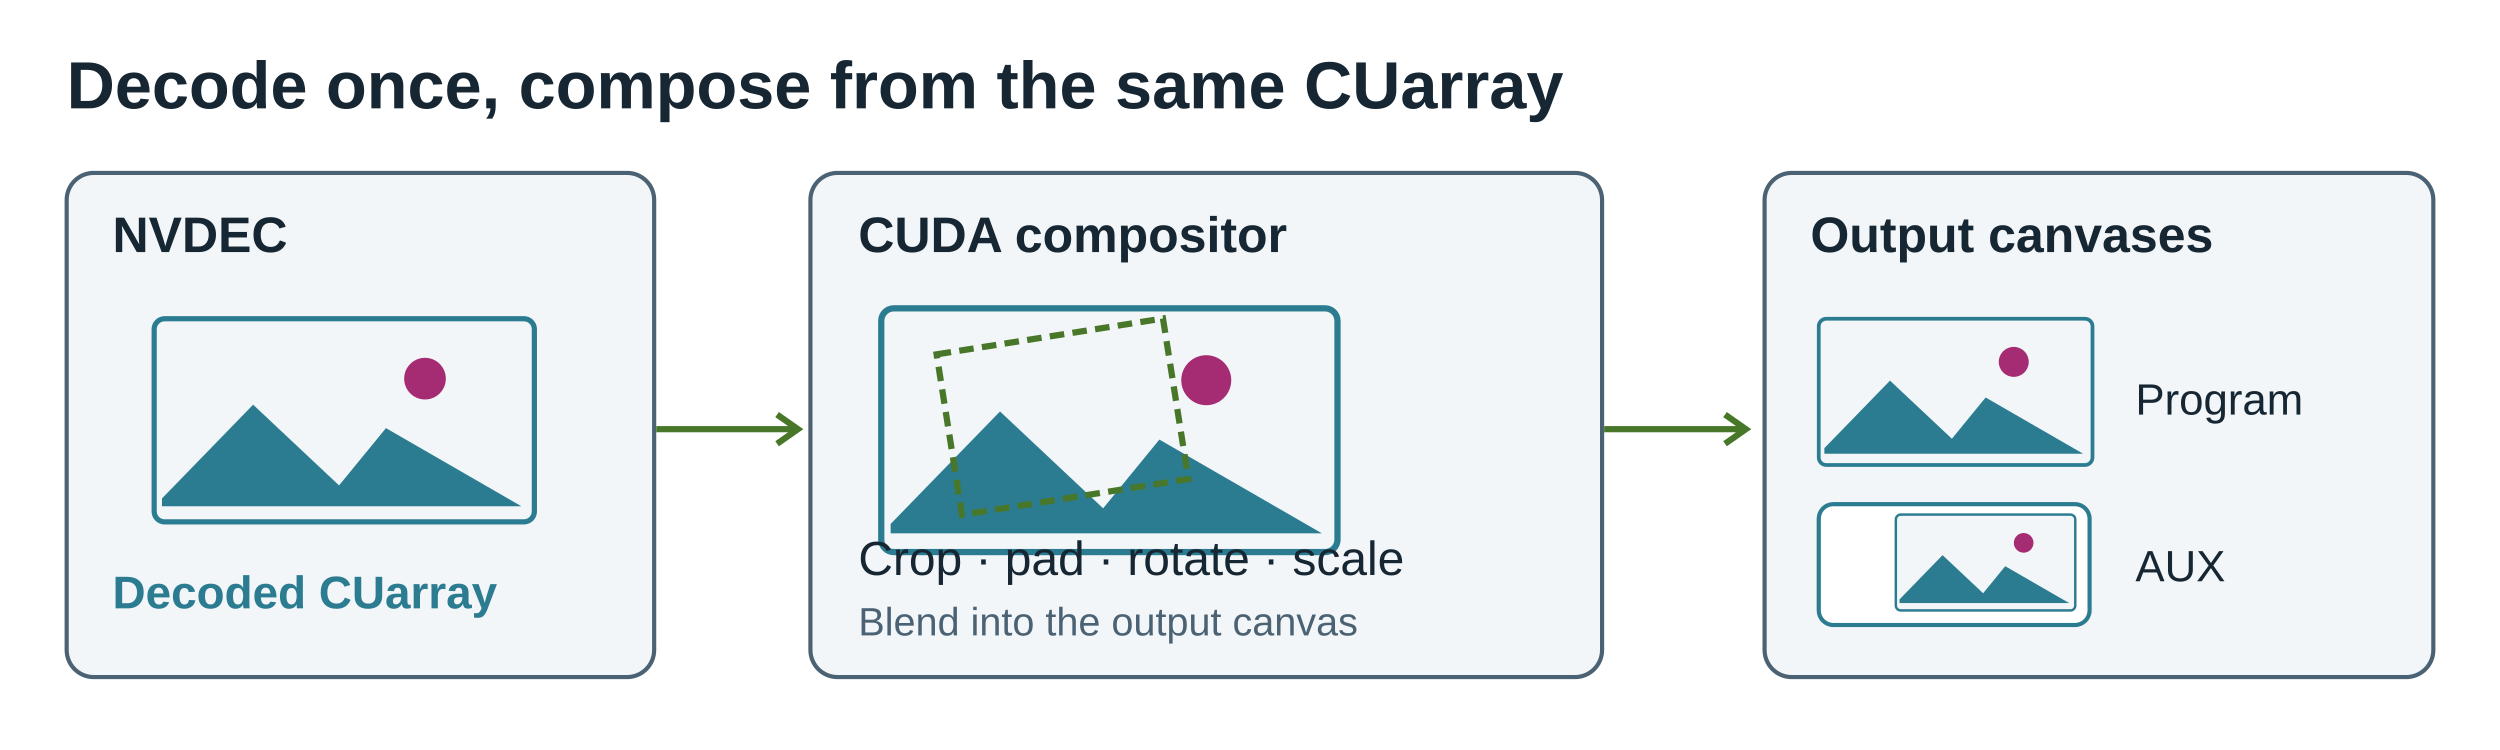
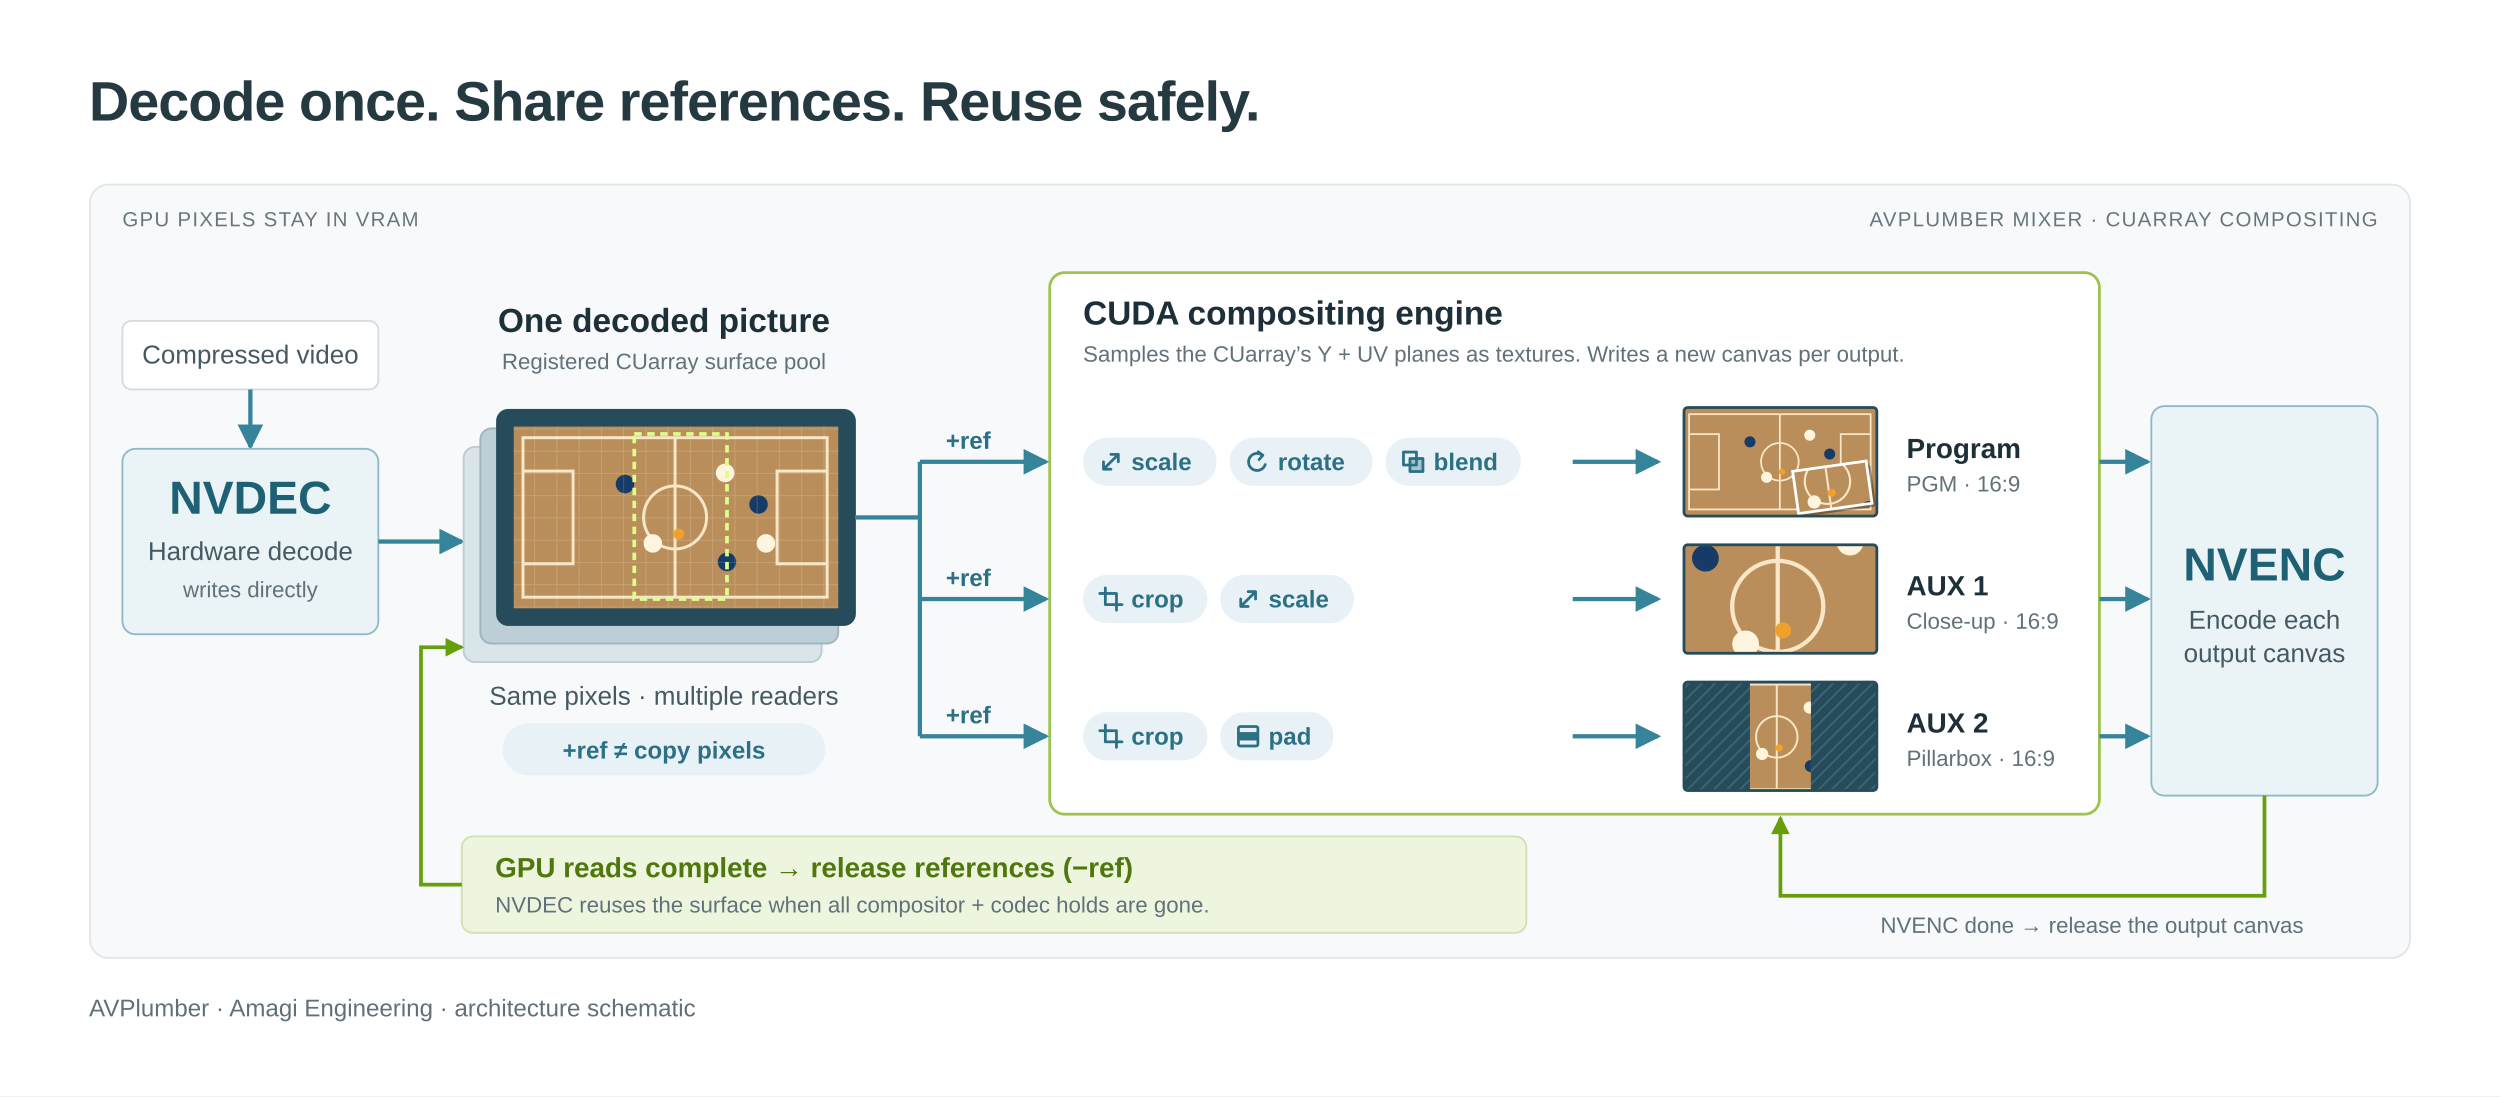
- <svg xmlns="http://www.w3.org/2000/svg" width="1200" height="360" viewBox="0 0 1200 360">
-   <rect x="0" y="0" width="1200" height="360" rx="0" fill="#fff" stroke="none" stroke-width="2" />
-   <g font-family="Arial, sans-serif">
-     <text x="32" y="52" fill="#162632" font-size="32" font-weight="700">Decode once, compose from the same CUarray</text>
-     <defs>
-       <g id="frame">
-         <rect x="0" y="0" width="146" height="78" rx="4" fill="#f2f6f8" stroke="#2b7b91" stroke-width="2" />
-         <circle cx="104" cy="23" r="8" fill="#a52b73" />
-         <path d="M3 69 38 33 71 64 89 42 141 72H3Z" fill="#2b7b91" />
+ <svg xmlns="http://www.w3.org/2000/svg" width="1348" height="591" viewBox="0 0 1348 591" role="img" aria-labelledby="fig-title fig-desc">
+   <style>
+  text{font-family:Arial,Helvetica,sans-serif}
+  .title{font-size:30px;font-weight:700;letter-spacing:-.5px;fill:#243940}
+  .footer{font-size:13px;fill:#617078}
+  .kicker{font-size:11px;letter-spacing:.7px;fill:#67767e}
+  .box{fill:#ffffff;stroke:#d4dce1}
+  .eng-box{fill:#eaf4f6;stroke:#8fb9c6}
+  .engine{font-size:25px;font-weight:700;fill:#1e6175}
+  .heading{font-size:18px;font-weight:700;fill:#1d2f38}
+  .name{font-size:15px;font-weight:700;fill:#1d2f38}
+  .sub{font-size:14px;fill:#465963}
+  .note{font-size:12px;fill:#61717a}
+  .ref{font-size:13px;font-weight:700;fill:#2b7085}
+  .pixels{stroke:#35849a;stroke-width:2.3;fill:none;marker-end:url(#arrow-pixels)}
+  .release{stroke:#659f0a;stroke-width:2;fill:none;marker-end:url(#arrow-release)}
+  .release-label{font-size:15px;font-weight:700;fill:#4e770c}
+  .pill{fill:#e8f1f5}
+  .pill-t{font-size:13px;font-weight:700;fill:#2b7085}
+  .icon{fill:none;stroke:#2b7085;stroke-width:1.5;stroke-linecap:round;stroke-linejoin:round;color:#2b7085}
+  .thumb{fill:none;stroke:#264b5b;stroke-width:1.5}
+ </style>
+   <defs>
+     <marker id="arrow-pixels" viewBox="0 0 8 8" refX="7" refY="4" markerWidth="6" markerHeight="6" orient="auto">
+       <path d="M0 0L8 4L0 8Z" fill="#35849a" />
+     </marker>
+     <marker id="arrow-release" viewBox="0 0 8 8" refX="7" refY="4" markerWidth="5" markerHeight="5" orient="auto">
+       <path d="M0 0L8 4L0 8Z" fill="#659f0a" />
+     </marker>
+     <pattern id="pixel-grid" width="12" height="12" patternUnits="userSpaceOnUse">
+       <path d="M12 0H0V12" fill="none" stroke="#fff" stroke-opacity=".16" stroke-width="1" />
+     </pattern>
+     <pattern id="hatch" width="5" height="5" patternUnits="userSpaceOnUse" patternTransform="rotate(45)">
+       <rect width="5" height="5" fill="#264b5b" />
+       <path d="M0 0V5" stroke="#3d6475" stroke-width="2" />
+     </pattern>
+     <g id="court">
+       <rect width="175" height="98" fill="#b98e5a" />
+       <path d="M5 6H169V92H5ZM87 6V92M5 24H32V74H5M169 24H142V74H169" fill="none" stroke="#f8e6c6" stroke-width="1.6" />
+       <circle cx="87" cy="49" r="17" fill="none" stroke="#f8e6c6" stroke-width="1.6" />
+       <g fill="#173b67">
+         <circle cx="60" cy="31" r="5" />
+         <circle cx="115" cy="73" r="5" />
+         <circle cx="132" cy="42" r="5" />
      </g>
-     </defs>
-     <rect x="32" y="83" width="282" height="242" rx="13" fill="#f2f6f8" stroke="#4a6273" stroke-width="2" />
-     <rect x="389" y="83" width="380" height="242" rx="13" fill="#f2f6f8" stroke="#4a6273" stroke-width="2" />
-     <rect x="847" y="83" width="321" height="242" rx="13" fill="#f2f6f8" stroke="#4a6273" stroke-width="2" />
-     <text x="54" y="121" fill="#162632" font-size="24" font-weight="700">NVDEC</text>
-     <use href="#frame" x="0" y="0" transform="translate(74 153) scale(1.25)" />
-     <text x="54" y="292" fill="#2b7b91" font-size="22" font-weight="700">Decoded CUarray</text>
-     <text x="412" y="121" fill="#162632" font-size="24" font-weight="700">CUDA compositor</text>
-     <use href="#frame" x="0" y="0" transform="translate(423 148) scale(1.5)" />
-     <rect x="455" y="161" width="110" height="78" fill="none" stroke="#487729" stroke-width="3" stroke-dasharray="7 4" transform="rotate(-9 510 200)" />
-     <text x="412" y="276" fill="#162632" font-size="23" font-weight="400">Crop · pad · rotate · scale</text>
-     <text x="412" y="305" fill="#4a6273" font-size="19" font-weight="400">Blend into the output canvas</text>
-     <text x="869" y="121" fill="#162632" font-size="24" font-weight="700">Output canvases</text>
-     <use href="#frame" x="0" y="0" transform="translate(873 153) scale(0.9)" />
-     <text x="1025" y="199" fill="#162632" font-size="21" font-weight="400">Program</text>
-     <rect x="873" y="242" width="130" height="58" rx="7" fill="#fff" stroke="#2b7b91" stroke-width="2" />
-     <use href="#frame" x="0" y="0" transform="translate(910 247) scale(0.59)" />
-     <text x="1025" y="279" fill="#162632" font-size="21" font-weight="400">AUX</text>
-     <path d="M315 206h68m-10 -7 10 7 -10 7" fill="none" stroke="#487729" stroke-width="3" />
-     <path d="M770 206h68m-10 -7 10 7 -10 7" fill="none" stroke="#487729" stroke-width="3" />
+       <g fill="#fff4de">
+         <circle cx="75" cy="63" r="5" />
+         <circle cx="114" cy="25" r="5" />
+         <circle cx="136" cy="63" r="5" />
+       </g>
+       <circle cx="89" cy="58" r="3" fill="#f0a02c" />
+     </g>
+   </defs>
+   <rect width="1348" height="591" fill="#ffffff" />
+   <text x="48" y="65" class="title">Decode once. Share references. Reuse safely.</text>
+   <g transform="translate(48 99)">
+     <rect x="0.5" y="0.5" width="1251" height="417" rx="10" fill="#f7f9fa" stroke="#e1e6e9" />
+     <text x="18" y="23" class="kicker">GPU PIXELS STAY IN VRAM</text>
+     <text x="1234" y="23" text-anchor="end" class="kicker">AVPLUMBER MIXER · CUARRAY COMPOSITING</text>
+     <rect x="18" y="74" width="138" height="37" rx="5" class="box" />
+     <text x="87" y="97" text-anchor="middle" class="sub">Compressed video</text>
+     <path d="M87 111V142" class="pixels" />
+     <rect x="18" y="143" width="138" height="100" rx="7" class="eng-box" />
+     <text x="87" y="178" text-anchor="middle" class="engine">NVDEC</text>
+     <text x="87" y="203" text-anchor="middle" class="sub">Hardware decode</text>
+     <text x="87" y="223" text-anchor="middle" class="note">writes directly</text>
+     <path d="M156 193H201" class="pixels" />
+     <text x="310" y="80" text-anchor="middle" class="heading">One decoded picture</text>
+     <text x="310" y="100" text-anchor="middle" class="note">Registered CUarray surface pool</text>
+     <rect x="202" y="142" width="193" height="116" rx="6" fill="#dae5e9" stroke="#bacbd2" />
+     <rect x="211" y="132" width="193" height="116" rx="6" fill="#bdced7" stroke="#9cb4bf" />
+     <rect x="220" y="122" width="193" height="116" rx="6" fill="#264b5b" stroke="#264b5b" />
+     <svg x="229" y="131" width="175" height="98" viewBox="0 0 175 98">
+       <use href="#court" />
+     </svg>
+     <rect x="229" y="131" width="175" height="98" fill="url(#pixel-grid)" />
+     <rect x="294" y="135" width="50" height="89" fill="none" stroke="#dcff8b" stroke-width="2" stroke-dasharray="4 3" />
+     <text x="310" y="281" text-anchor="middle" class="sub">Same pixels · multiple readers</text>
+     <rect x="223" y="291" width="174" height="28" rx="14" class="pill" />
+     <text x="310" y="310" text-anchor="middle" class="ref">+ref ≠ copy pixels</text>
+     <path d="M413 180H448M448 150V298" stroke="#35849a" stroke-width="2.3" fill="none" />
+     <rect x="518" y="48" width="566" height="292" rx="8" fill="#ffffff" stroke="#9bc34d" stroke-width="1.5" />
+     <text x="536" y="76" class="heading">CUDA compositing engine</text>
+     <text x="536" y="96" class="note">Samples the CUarray’s Y + UV planes as textures. Writes a new canvas per output.</text>
+     <rect x="536" y="137" width="72" height="26" rx="13" class="pill" />
+     <g transform="translate(545 144)" class="icon">
+       <path d="M2 10L10 2M6 2H10V6M2 6V10H6" />
+     </g>
+     <text x="562" y="154.5" class="pill-t">scale</text>
+     <rect x="615" y="137" width="77" height="26" rx="13" class="pill" />
+     <g transform="translate(624 144)" class="icon">
+       <path d="M10.2 7.5A4.6 4.6 0 1 1 8.6 2.4" />
+       <path d="M6.4 0.6L8.9 2.5L6.9 4.8" />
+     </g>
+     <text x="641" y="154.5" class="pill-t">rotate</text>
+     <rect x="699" y="137" width="73" height="26" rx="13" class="pill" />
+     <g transform="translate(708 144)" class="icon">
+       <rect x="0.75" y="0.75" width="7" height="7" />
+       <rect x="4.25" y="4.25" width="7" height="7" fill="currentColor" fill-opacity=".35" />
+     </g>
+     <text x="725" y="154.5" class="pill-t">blend</text>
+     <path d="M800 150H846" class="pixels" />
+     <svg x="860" y="120.75" width="104" height="58.5" viewBox="0 0 175 98" preserveAspectRatio="xMidYMid slice">
+       <use href="#court" />
+     </svg>
+     <g transform="rotate(-8 940 163.75)">
+       <rect x="920" y="152.25" width="40" height="23" rx="1.5" fill="#000" fill-opacity=".35" transform="translate(2 2)" />
+       <svg x="920" y="152.25" width="40" height="23" viewBox="62 38 56 32" preserveAspectRatio="xMidYMid slice">
+         <use href="#court" />
+       </svg>
+       <rect x="920" y="152.25" width="40" height="23" fill="none" stroke="#ffffff" stroke-width="1.5" />
+     </g>
+     <rect x="860" y="120.75" width="104" height="58.5" rx="2" class="thumb" />
+     <text x="980" y="148" class="name">Program</text>
+     <text x="980" y="166" class="note">PGM · 16:9</text>
+     <path d="M1084 150H1110" class="pixels" />
+     <text x="462" y="143" class="ref">+ref</text>
+     <path d="M448 150H516" class="pixels" />
+     <rect x="536" y="211" width="67" height="26" rx="13" class="pill" />
+     <g transform="translate(545 218)" class="icon">
+       <path d="M3 0V9H12M0 3H9V12" />
+     </g>
+     <text x="562" y="228.5" class="pill-t">crop</text>
+     <rect x="610" y="211" width="72" height="26" rx="13" class="pill" />
+     <g transform="translate(619 218)" class="icon">
+       <path d="M2 10L10 2M6 2H10V6M2 6V10H6" />
+     </g>
+     <text x="636" y="228.5" class="pill-t">scale</text>
+     <path d="M800 224H846" class="pixels" />
+     <svg x="860" y="194.75" width="104" height="58.5" viewBox="52 26 72 40.5" preserveAspectRatio="xMidYMid slice">
+       <use href="#court" />
+     </svg>
+     <rect x="860" y="194.75" width="104" height="58.5" rx="2" class="thumb" />
+     <text x="980" y="222" class="name">AUX 1</text>
+     <text x="980" y="240" class="note">Close-up · 16:9</text>
+     <path d="M1084 224H1110" class="pixels" />
+     <text x="462" y="217" class="ref">+ref</text>
+     <path d="M448 224H516" class="pixels" />
+     <rect x="536" y="285" width="67" height="26" rx="13" class="pill" />
+     <g transform="translate(545 292)" class="icon">
+       <path d="M3 0V9H12M0 3H9V12" />
+     </g>
+     <text x="562" y="302.5" class="pill-t">crop</text>
+     <rect x="610" y="285" width="61" height="26" rx="13" class="pill" />
+     <g transform="translate(619 292)" class="icon">
+       <rect x="0.75" y="0.75" width="10.5" height="10.5" rx="1" />
+       <rect x="0.75" y="3.75" width="10.5" height="4.5" fill="currentColor" stroke="none" />
+     </g>
+     <text x="636" y="302.5" class="pill-t">pad</text>
+     <path d="M800 298H846" class="pixels" />
+     <rect x="860" y="268.75" width="104" height="58.5" fill="url(#hatch)" />
+     <svg x="895.57" y="268.75" width="32.87" height="58.5" viewBox="65 4 50 89" preserveAspectRatio="xMidYMid slice">
+       <use href="#court" />
+     </svg>
+     <rect x="860" y="268.75" width="104" height="58.5" rx="2" class="thumb" />
+     <text x="980" y="296" class="name">AUX 2</text>
+     <text x="980" y="314" class="note">Pillarbox · 16:9</text>
+     <path d="M1084 298H1110" class="pixels" />
+     <text x="462" y="291" class="ref">+ref</text>
+     <path d="M448 298H516" class="pixels" />
+     <rect x="1112" y="120" width="122" height="210" rx="7" class="eng-box" />
+     <text x="1173" y="214" text-anchor="middle" class="engine">NVENC</text>
+     <text x="1173" y="240" text-anchor="middle" class="sub">Encode each</text>
+     <text x="1173" y="258" text-anchor="middle" class="sub">output canvas</text>
+     <rect x="201" y="352" width="574" height="52" rx="6" fill="#edf5df" stroke="#d0e1b2" />
+     <text x="219" y="374" class="release-label">GPU reads complete → release references (−ref)</text>
+     <text x="219" y="393" class="note">NVDEC reuses the surface when all compositor + codec holds are gone.</text>
+     <path d="M201 378H179V250H201" class="release" />
+     <path d="M1173 330V384H912V342" class="release" />
+     <text x="1080" y="404" text-anchor="middle" class="note">NVENC done → release the output canvas</text>
  </g>
+   <text x="48" y="548" class="footer">AVPlumber · Amagi Engineering · architecture schematic</text>
</svg>
